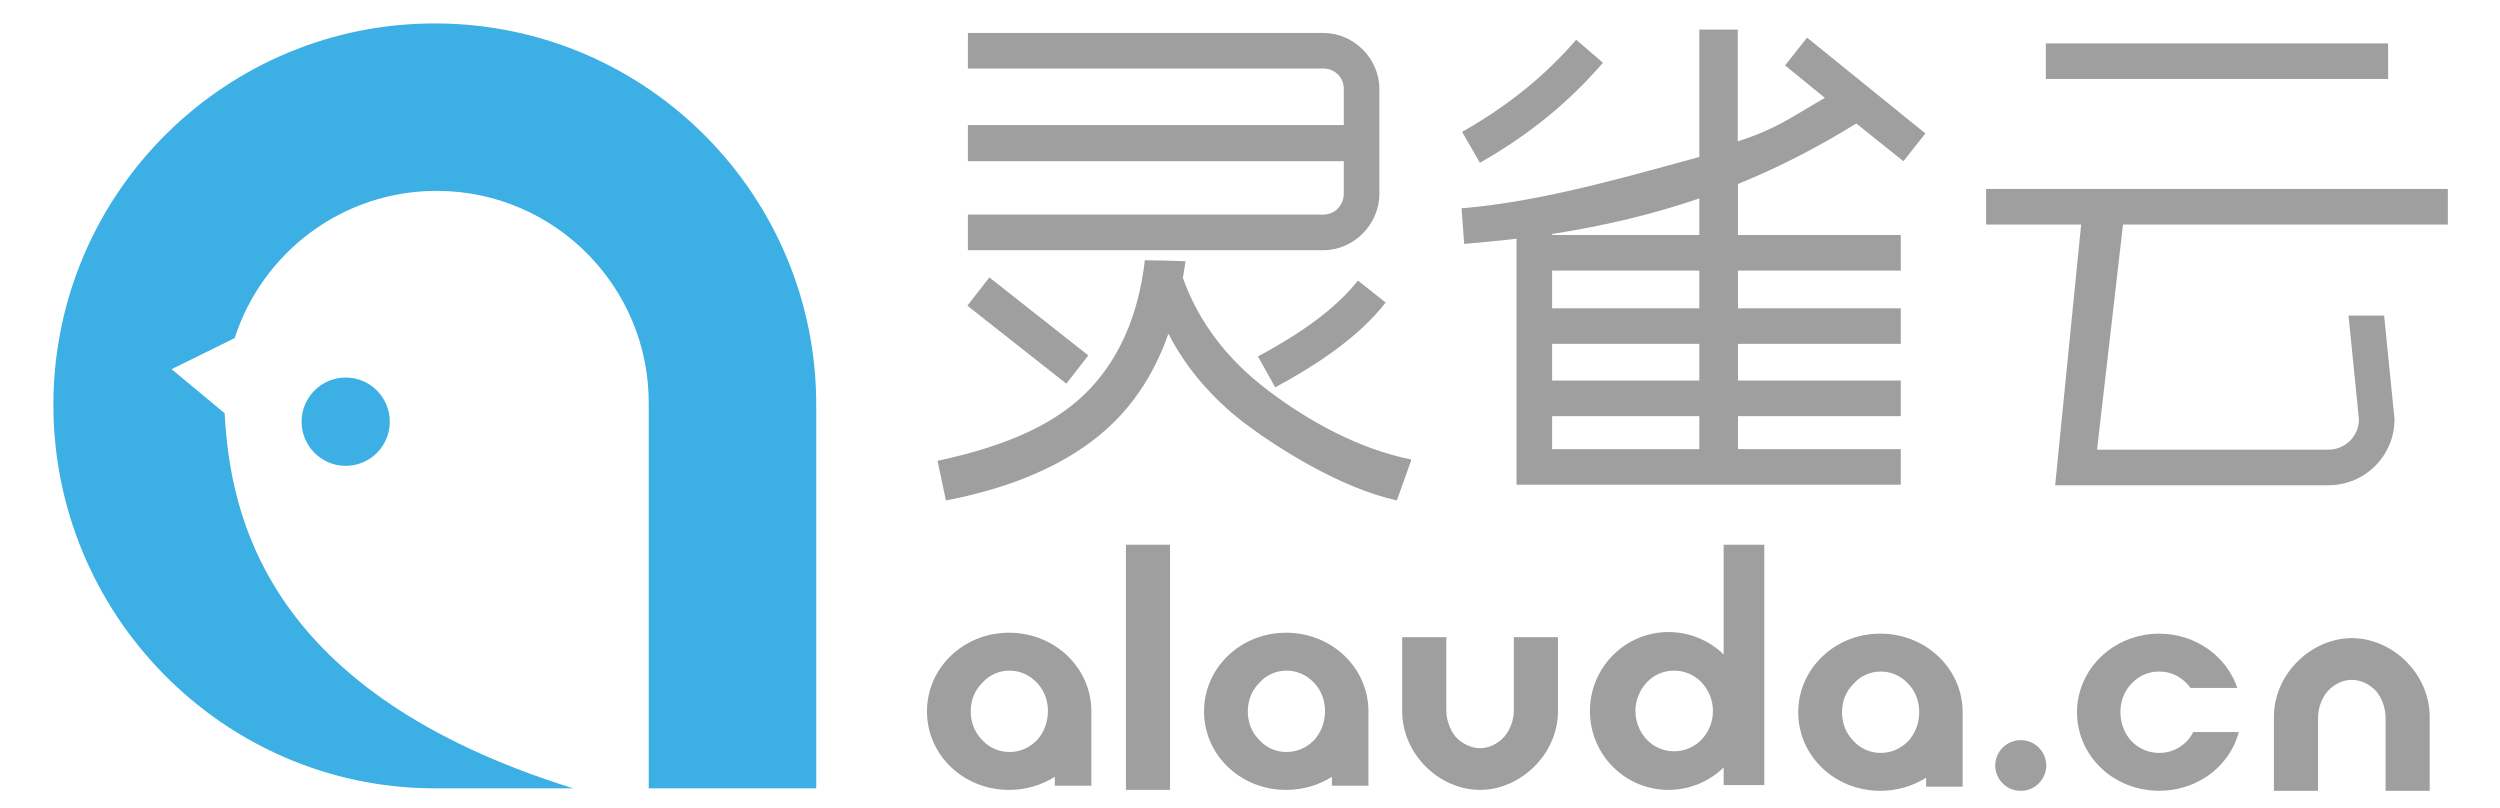
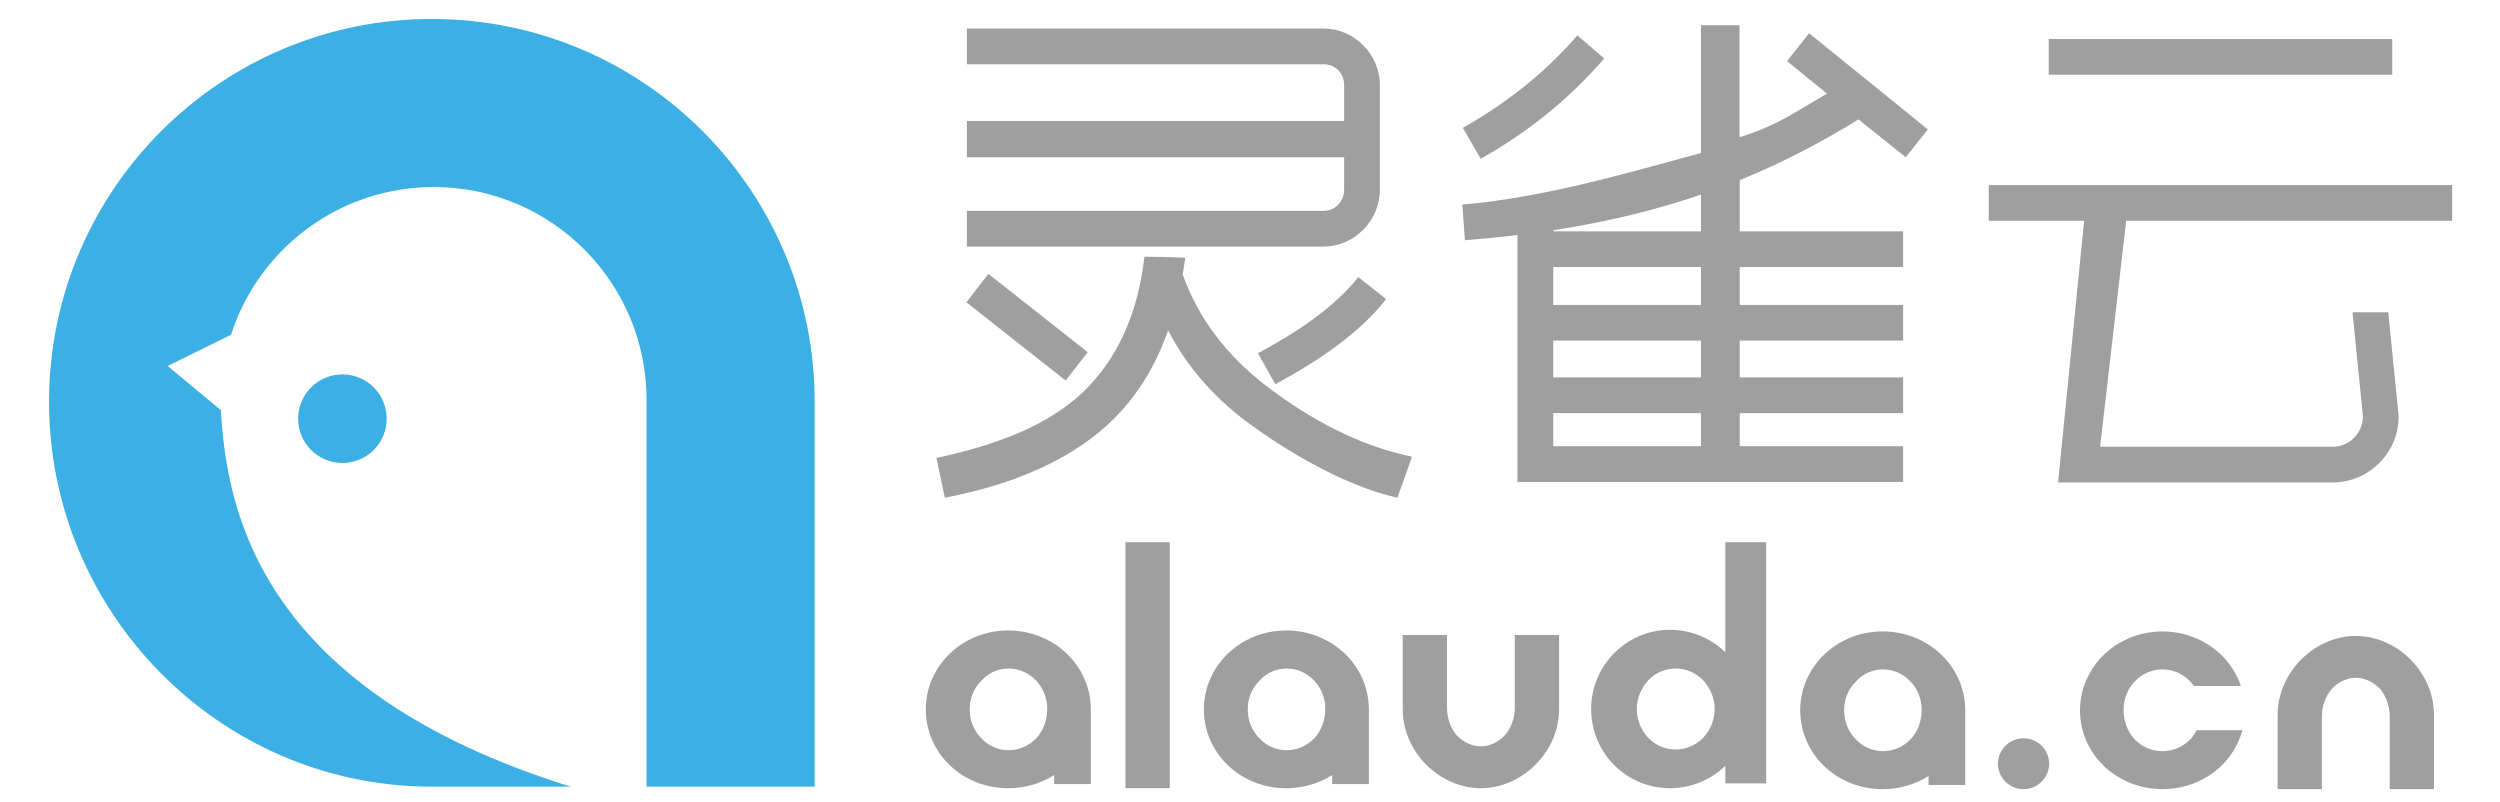
- <svg xmlns="http://www.w3.org/2000/svg" viewBox="244.92 53.42 576.16 186.16">
+ <svg xmlns="http://www.w3.org/2000/svg" viewBox="245.96 54.46 574.08 184.08">
  <defs>
    <clipPath id="a" clipPathUnits="userSpaceOnUse">
      <path d="M0 217.824h800.5V0H0z" />
    </clipPath>
  </defs>
  <g clip-path="url(#a)" transform="matrix(1.33333 0 0 -1.33333 0 290.432)">
    <path fill="#3cafe4" d="M324.776 107.424V41.498h-28.953v66.405c.116 20.25-16.21 36.752-36.453 36.864-16.406.09-30.344-10.61-35.113-25.442l-10.909-5.378 9.17-7.616c.981-18.082 7.37-48.37 60.246-64.833h-24.27c-36.42.2-65.777 30.235-65.574 66.642.2 36.411 29.875 65.767 66.29 65.568 36.41-.194 65.76-29.873 65.566-66.284" />
    <path fill="#3cafe4" d="M251.064 104.83a7.617 7.617 0 0 0-7.661-7.59c-4.21.026-7.611 3.46-7.582 7.675.016 4.208 3.454 7.607 7.664 7.583a7.611 7.611 0 0 0 7.578-7.669" />
    <path fill="#9f9fa0" d="M378.304 83.598h7.624V41.227h-7.624zm74.681-28.73c0-7.567-6.557-13.642-13.466-13.642-6.97 0-13.465 6.075-13.465 13.642v12.75h7.625V55.05c0-1.789.657-3.459 1.611-4.648 1.19-1.253 2.741-1.966 4.23-1.966 1.488 0 3.034.713 4.17 1.966 1.012 1.19 1.667 2.86 1.667 4.648v12.568h7.628zm123.746-1.051c0 7.567 6.556 13.642 13.467 13.642 6.971 0 13.464-6.075 13.464-13.642v-12.75h-7.628v12.57c0 1.787-.654 3.457-1.608 4.646-1.193 1.255-2.739 1.966-4.228 1.966-1.488 0-3.039-.71-4.175-1.966-1.012-1.189-1.665-2.859-1.665-4.646v-12.57h-7.627zm-108.399-3.892a6.447 6.447 0 0 1 4.71-2.027c1.787 0 3.512.715 4.762 2.027a7.185 7.185 0 0 1 1.968 4.943c0 1.852-.715 3.575-1.968 4.944a6.567 6.567 0 0 1-4.762 2.03 6.45 6.45 0 0 1-4.71-2.03c-1.25-1.37-1.963-3.092-1.963-4.944 0-1.846.713-3.631 1.963-4.943m13.289-4.826a13.674 13.674 0 0 0-9.533-3.872c-7.509 0-13.583 6.074-13.583 13.64 0 7.507 6.074 13.644 13.583 13.644a13.69 13.69 0 0 0 9.533-3.87v18.957h7.026V42.062h-7.026zm31.897 4.548c-1.311-1.312-2.918-2.027-4.77-2.027-1.722 0-3.454.715-4.642 2.027-1.374 1.37-2.028 3.1-2.028 5.006 0 1.847.654 3.63 2.028 4.943 1.188 1.369 2.92 2.087 4.642 2.087 1.852 0 3.459-.718 4.77-2.087 1.252-1.312 1.906-3.037 1.906-4.887 0-1.907-.654-3.693-1.906-5.063m9.412 5.007c0 7.506-6.315 13.584-14.24 13.584-7.862 0-14.178-6.078-14.178-13.584 0-7.57 6.316-13.585 14.179-13.585 2.945 0 5.664.835 7.924 2.262v-1.546h6.315zm-112.12-4.847c-1.312-1.31-2.92-2.027-4.767-2.027-1.729 0-3.457.717-4.647 2.027-1.37 1.369-2.025 3.099-2.025 5.006 0 1.846.655 3.63 2.026 4.943 1.19 1.369 2.918 2.087 4.647 2.087 1.847 0 3.455-.718 4.767-2.087 1.25-1.312 1.906-3.035 1.906-4.887 0-1.906-.655-3.693-1.906-5.062m9.412 5.006c0 7.505-6.315 13.584-14.239 13.584-7.865 0-14.179-6.08-14.179-13.584 0-7.57 6.314-13.585 14.18-13.585 2.943 0 5.665.835 7.923 2.262v-1.546h6.314zm-57.304-5.006c-1.31-1.31-2.92-2.027-4.767-2.027-1.727 0-3.456.717-4.647 2.027-1.368 1.369-2.024 3.099-2.024 5.006 0 1.846.656 3.63 2.024 4.943 1.19 1.369 2.92 2.087 4.647 2.087 1.847 0 3.457-.718 4.767-2.087 1.25-1.312 1.906-3.035 1.906-4.887 0-1.906-.656-3.693-1.906-5.062m9.413 5.006c0 7.505-6.316 13.584-14.237 13.584-7.866 0-14.181-6.08-14.181-13.584 0-7.57 6.315-13.585 14.18-13.585 2.943 0 5.663.835 7.922 2.262v-1.546h6.316zm190.45-3.588a7.053 7.053 0 0 0-1.083-1.577c-1.312-1.312-2.92-2.027-4.767-2.027l-.028.003-.029-.003c-1.847 0-3.454.715-4.767 2.027-1.25 1.372-1.906 3.156-1.906 5.062 0 1.85.656 3.575 1.906 4.887 1.313 1.369 2.92 2.087 4.767 2.087l.03-.002.027.002c1.847 0 3.455-.718 4.767-2.087.224-.236.42-.488.605-.747h8.107c-1.838 5.438-7.144 9.372-13.507 9.384-6.846-.014-12.478-4.562-13.87-10.648-.015-.07-.039-.128-.053-.194-.013-.074-.022-.154-.035-.225a13.122 13.122 0 0 1-.25-2.513c0-4.763 2.503-8.907 6.315-11.327v.003a15.255 15.255 0 0 1 1.898-1.006c.252-.107.508-.217.767-.314.085-.031.171-.057.255-.09a15.734 15.734 0 0 1 1.527-.445c.104-.024.206-.051.31-.075.227-.048.461-.084.695-.123a9.56 9.56 0 0 1 .588-.084c.201-.025.402-.05.605-.067.35-.026.698-.044 1.054-.048.063 0 .13-.007.194-.01.068.003.13.01.196.01.354.004.703.022 1.052.048.203.018.404.042.606.067.198.02.392.05.586.084.235.039.47.075.697.123.103.024.207.05.308.075.524.124 1.03.274 1.527.446.084.032.17.058.257.089.257.097.511.207.766.314l.284.13a15.3 15.3 0 0 1 1.616.876v-.003c2.862 1.817 4.985 4.607 5.864 7.898zm-25.393-5.744a4.415 4.415 0 0 0-8.831 0 4.416 4.416 0 0 0 8.831 0M350.991 156.141h64.971v6.245c0 1.99-1.539 3.527-3.53 3.527h-61.44v6.154h61.44c5.248 0 9.681-4.433 9.681-9.68v-18.1c0-5.337-4.433-9.773-9.68-9.773H350.99v6.154h61.441c1.991 0 3.53 1.63 3.53 3.618v5.61h-64.97zm17.012-44.701L350.9 124.923l3.8 4.886 17.103-13.483zm33.118 4.705c7.06 3.799 13.302 8.054 17.282 13.121l4.797-3.8c-4.523-5.791-11.4-10.496-19.093-14.66zm136.189 54.113h59.16v-6.154h-59.16zm-10.326-25.157h79.812v-6.151H550.65l-4.488-38.912h40.017a5.252 5.252 0 0 1 5.248 5.248l-1.796 17.919h6.154l1.796-17.919c0-6.244-5.067-11.4-11.402-11.4h-47.257l4.488 45.064h-16.426z" />
    <path fill="#9f9fa0" d="M427.588 98.11v.235c-8.925 1.784-17.555 6.505-24.687 11.904-7.132 5.397-12.048 11.886-14.748 19.471.169.932.313 1.898.446 2.881-2.34.1-4.68.15-7.024.172-1.05-9.07-4.122-16.385-9.23-21.947-5.782-6.296-14.651-10.146-26.602-12.717l1.446-6.848s7.29 1.286 13.59 3.855c6.36 2.508 11.567 5.785 15.616 9.832 4.047 4.05 7.132 9.092 9.252 15.133a43.993 43.993 0 0 1 5.687-8.433 49.548 49.548 0 0 1 7.422-6.992c5.525-4.175 16.513-11.228 26.375-13.395zm33.164 68.8l-4.617 3.98c-5.248-6.061-11.583-11.31-19.725-15.926l3.076-5.336c8.777 4.974 15.562 10.678 21.266 17.282m-8.778-61.081h25.441v-5.7h-25.441zm0 12.489h25.441v-6.335h-25.441zm0 12.666h25.441v-6.516h-25.441zm0 6.335c9.421 1.465 17.767 3.517 25.441 6.145v-6.326h-25.441zm52.573 19.094l8.146-6.517 3.799 4.798-20.451 16.558-3.8-4.795 6.874-5.611c-6.264-3.616-8.334-5.339-15.057-7.521v19.319h-6.643v-22.016c-10.499-2.805-26.617-7.698-41.099-8.873l.455-6.154c3.076.269 6.155.543 9.048.905V93.975h66.419v6.154h-28.143v5.7h28.143v6.154h-28.143v6.335h28.143v6.15h-28.143v6.516h28.143v6.154h-28.143v8.822c7.227 2.934 13.918 6.419 20.452 10.453" />
  </g>
</svg>
